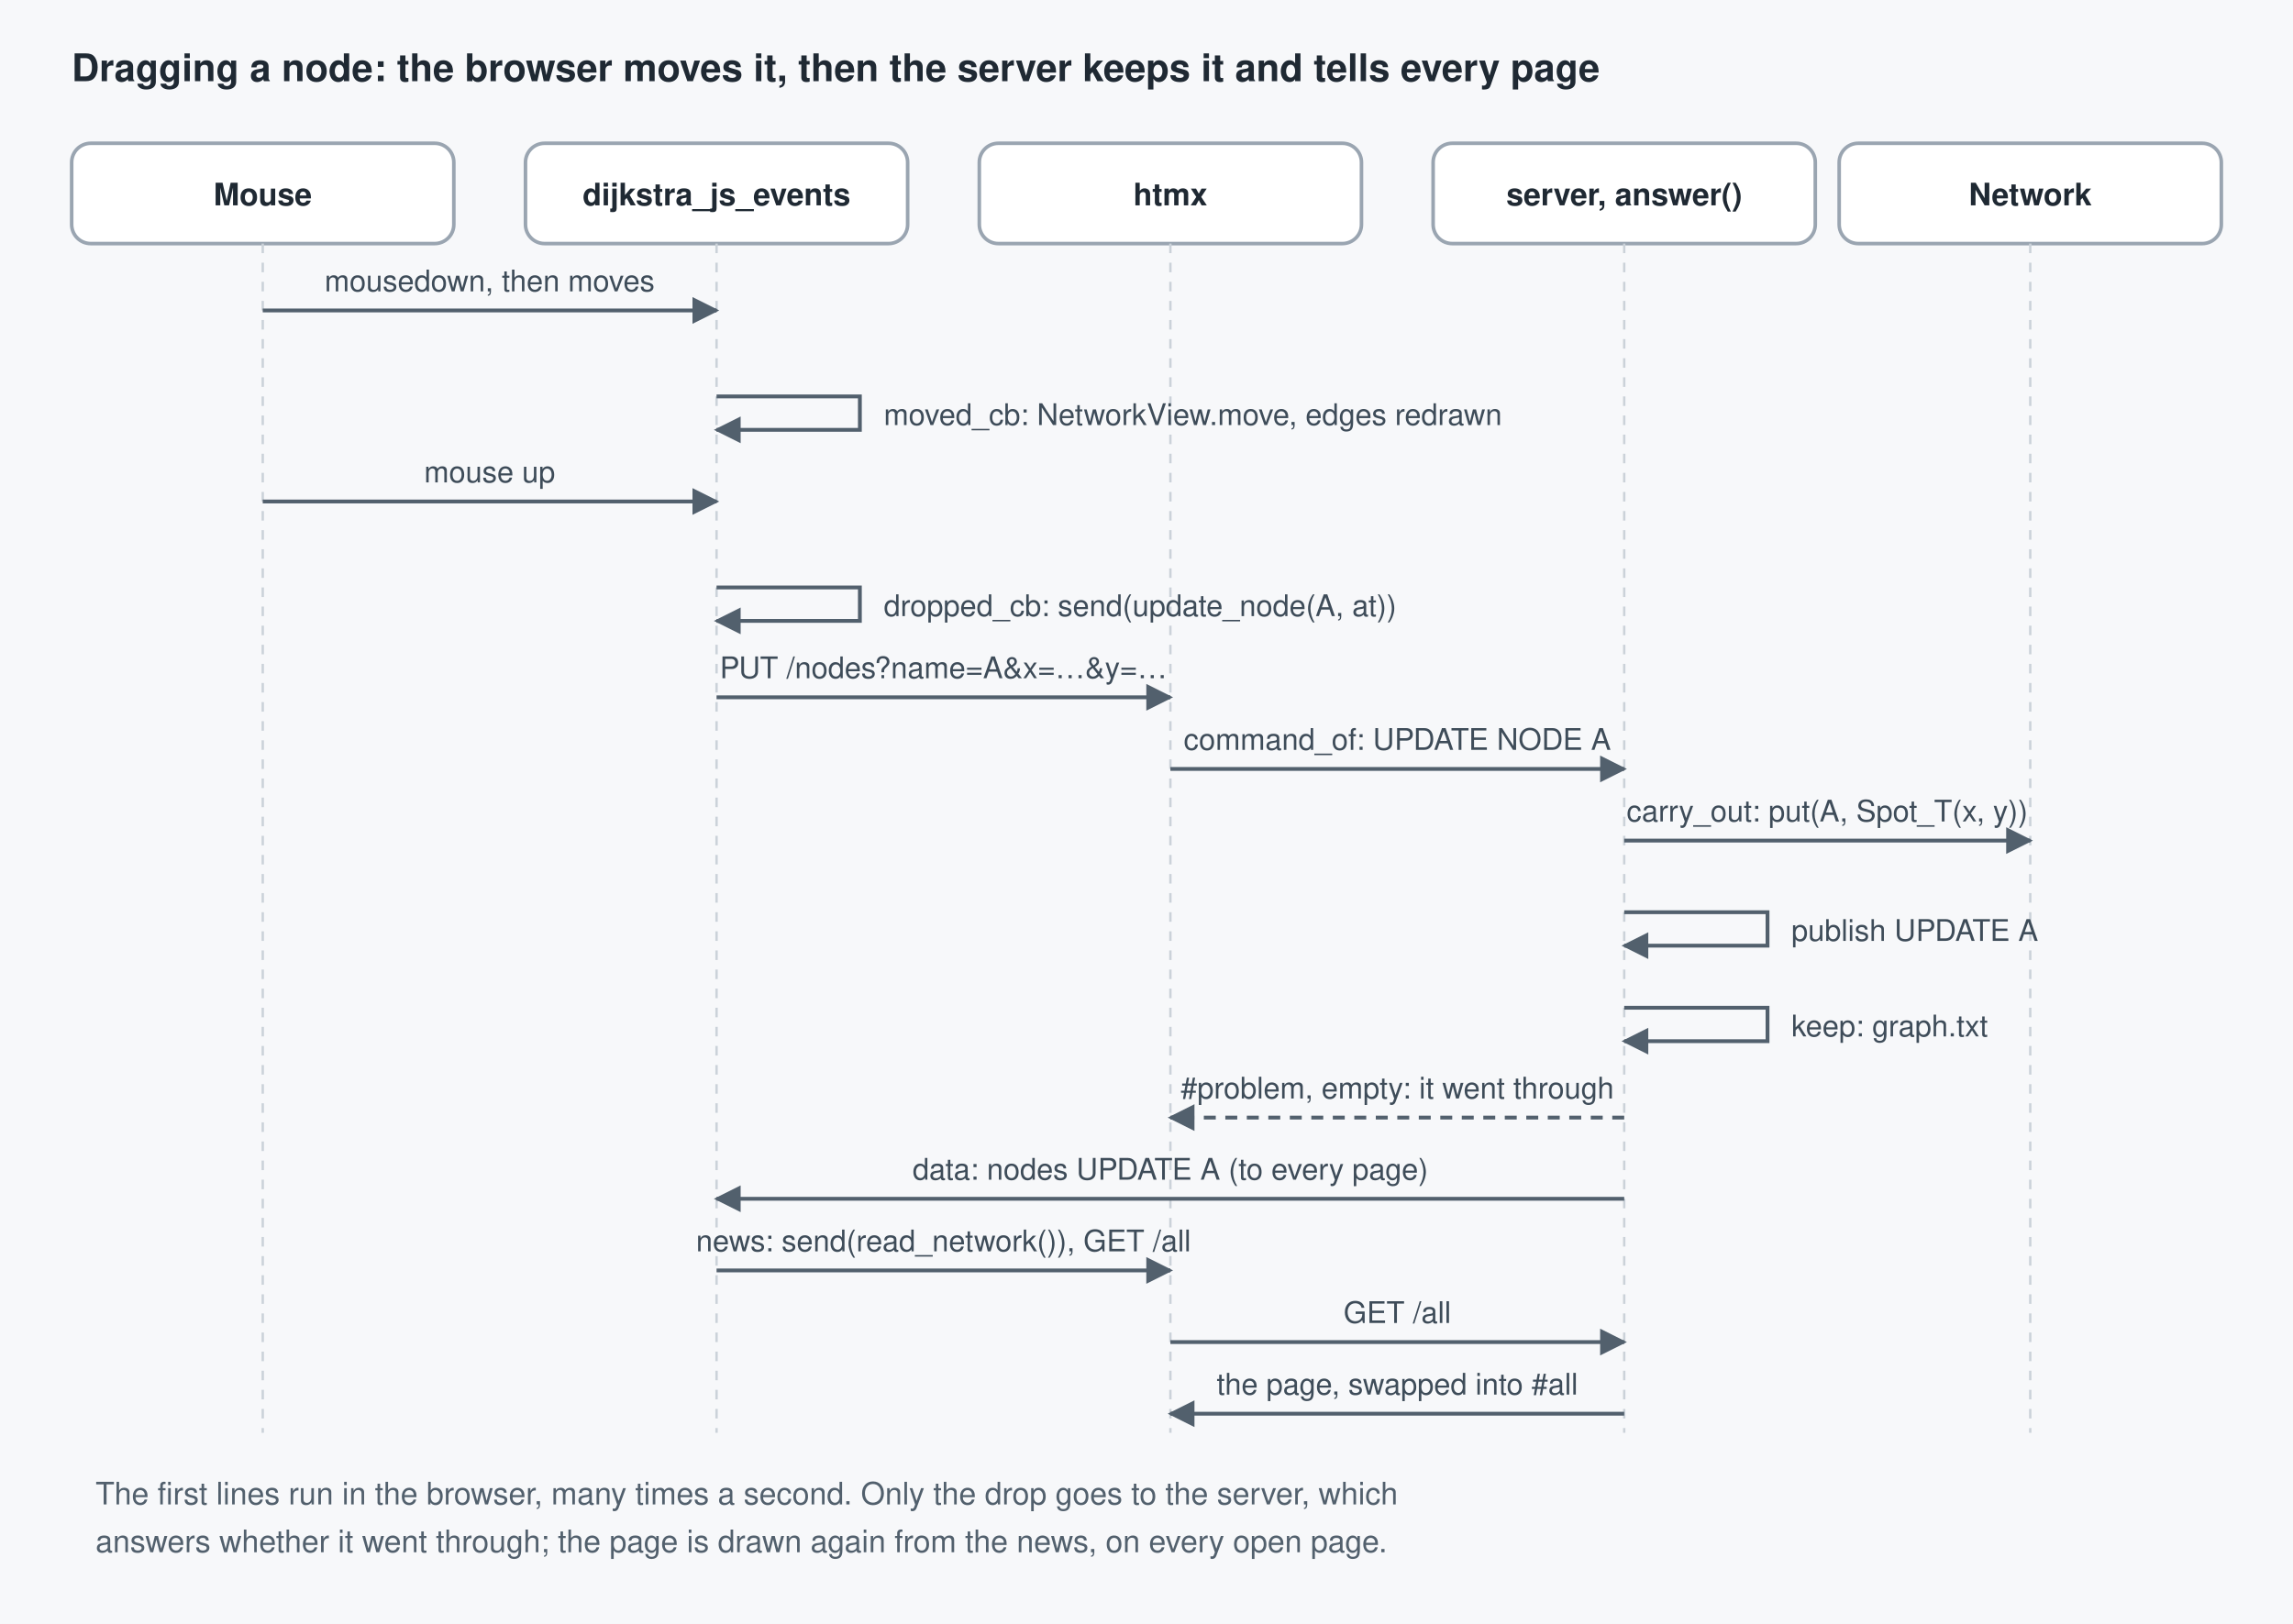
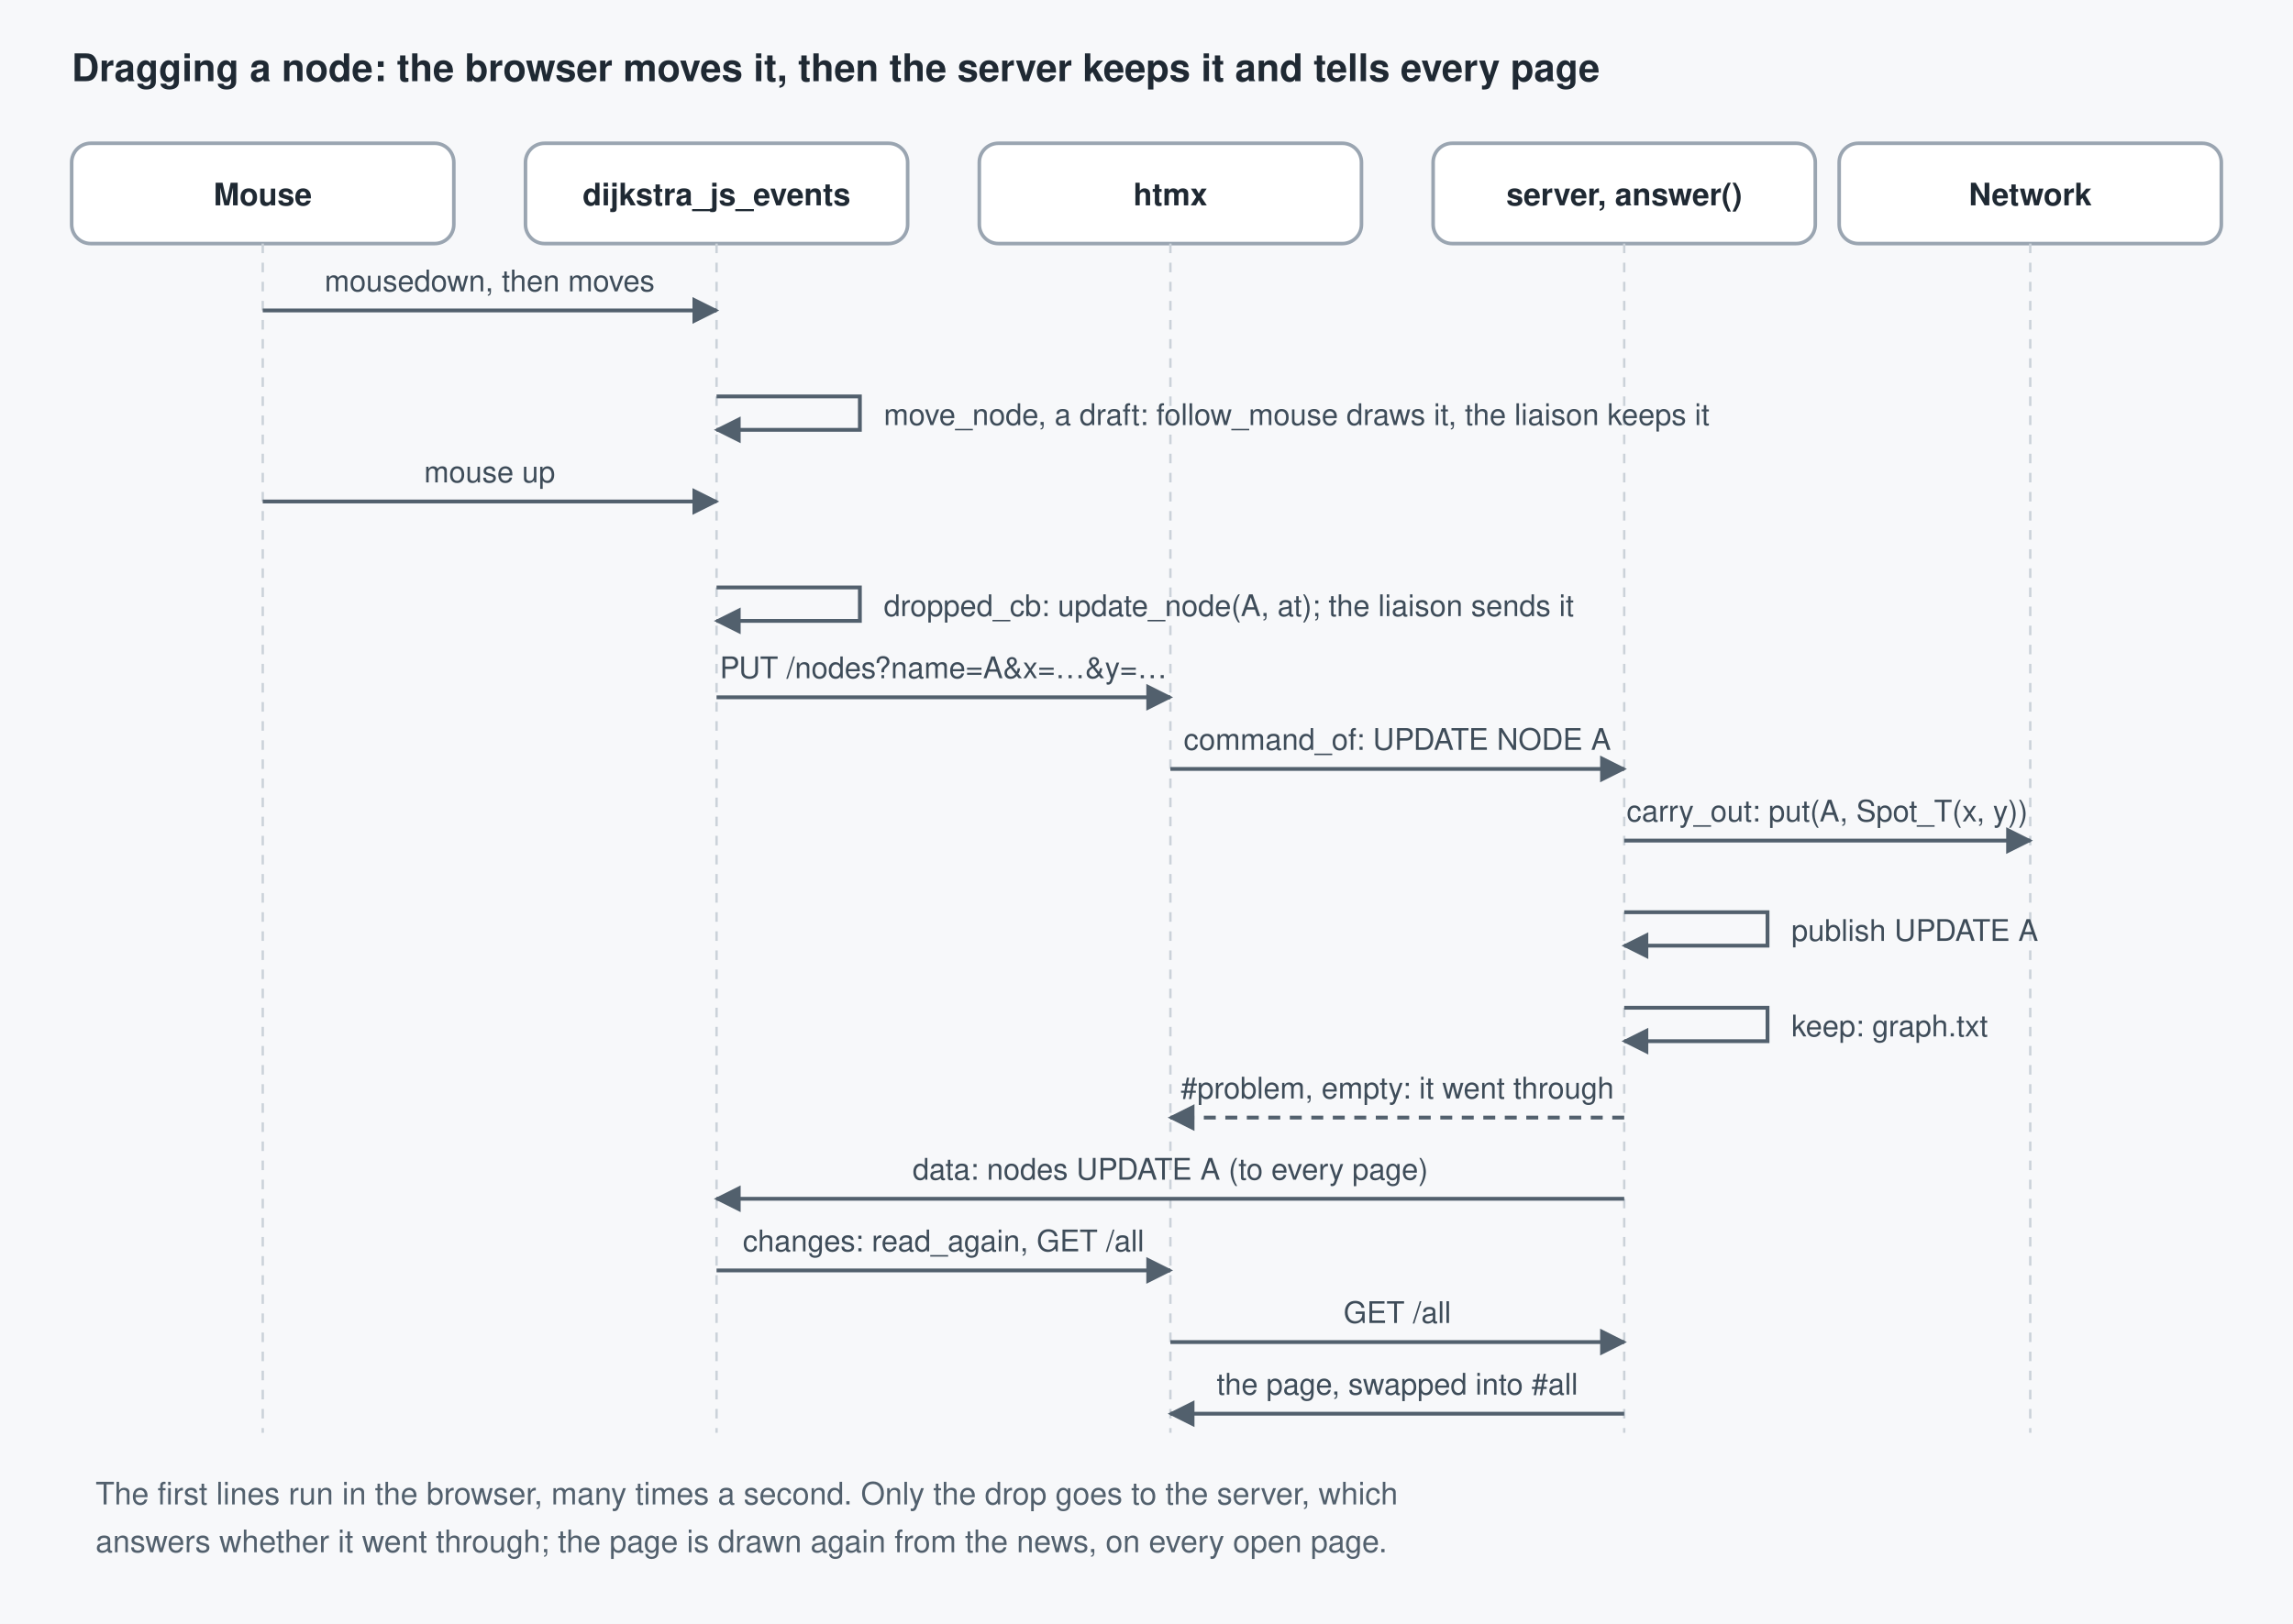
<svg xmlns="http://www.w3.org/2000/svg" width="960" height="680" viewBox="0 0 960 680" font-family="system-ui, -apple-system, Segoe UI, Helvetica, Arial, sans-serif">
  <defs>
    <marker id="a" viewBox="0 0 10 10" refX="9" refY="5" markerWidth="7" markerHeight="7" orient="auto-start-reverse">
      <path d="M 0 0 L 10 5 L 0 10 z" fill="#52606d" />
    </marker>
  </defs>
  <rect width="100%" height="100%" fill="#f7f8fa" />
  <text x="30" y="34" font-size="16" fill="#1f2933" font-weight="700" text-anchor="start">Dragging a node: the browser moves it, then the server keeps it and tells every page</text>
  <rect x="30" y="60" width="160" height="42" rx="8" fill="#ffffff" stroke="#9aa5b1" stroke-width="1.5" />
  <text x="110.0" y="86.0" text-anchor="middle" font-size="13" fill="#1f2933" font-weight="700">Mouse</text>
  <line x1="110" y1="102" x2="110" y2="600" stroke="#cbd2d9" stroke-dasharray="4 4" />
  <rect x="220" y="60" width="160" height="42" rx="8" fill="#ffffff" stroke="#9aa5b1" stroke-width="1.5" />
  <text x="300.0" y="86.0" text-anchor="middle" font-size="13" fill="#1f2933" font-weight="700">dijkstra_js_events</text>
  <line x1="300" y1="102" x2="300" y2="600" stroke="#cbd2d9" stroke-dasharray="4 4" />
  <rect x="410" y="60" width="160" height="42" rx="8" fill="#ffffff" stroke="#9aa5b1" stroke-width="1.5" />
  <text x="490.0" y="86.0" text-anchor="middle" font-size="13" fill="#1f2933" font-weight="700">htmx</text>
  <line x1="490" y1="102" x2="490" y2="600" stroke="#cbd2d9" stroke-dasharray="4 4" />
  <rect x="600" y="60" width="160" height="42" rx="8" fill="#ffffff" stroke="#9aa5b1" stroke-width="1.5" />
  <text x="680.0" y="86.0" text-anchor="middle" font-size="13" fill="#1f2933" font-weight="700">server, answer()</text>
  <line x1="680" y1="102" x2="680" y2="600" stroke="#cbd2d9" stroke-dasharray="4 4" />
  <rect x="770" y="60" width="160" height="42" rx="8" fill="#ffffff" stroke="#9aa5b1" stroke-width="1.5" />
  <text x="850.0" y="86.0" text-anchor="middle" font-size="13" fill="#1f2933" font-weight="700">Network</text>
  <line x1="850" y1="102" x2="850" y2="600" stroke="#cbd2d9" stroke-dasharray="4 4" />
  <line x1="110" y1="130" x2="300" y2="130" stroke="#52606d" stroke-width="1.6" marker-end="url(#a)" />
  <text x="205.0" y="122" font-size="12.5" fill="#3e4c59" font-weight="400" text-anchor="middle">mousedown, then moves</text>
  <path d="M 300 166 h 60 v 14 h -60" fill="none" stroke="#52606d" stroke-width="1.6" marker-end="url(#a)" />
-   <text x="370" y="178" font-size="12.5" fill="#3e4c59" font-weight="400" text-anchor="start">moved_cb: NetworkView.move, edges redrawn</text>
+   <text x="370" y="178" font-size="12.5" fill="#3e4c59" font-weight="400" text-anchor="start">move_node, a draft: follow_mouse draws it, the liaison keeps it</text>
  <line x1="110" y1="210" x2="300" y2="210" stroke="#52606d" stroke-width="1.6" marker-end="url(#a)" />
  <text x="205.0" y="202" font-size="12.5" fill="#3e4c59" font-weight="400" text-anchor="middle">mouse up</text>
  <path d="M 300 246 h 60 v 14 h -60" fill="none" stroke="#52606d" stroke-width="1.6" marker-end="url(#a)" />
-   <text x="370" y="258" font-size="12.5" fill="#3e4c59" font-weight="400" text-anchor="start">dropped_cb: send(update_node(A, at))</text>
+   <text x="370" y="258" font-size="12.5" fill="#3e4c59" font-weight="400" text-anchor="start">dropped_cb: update_node(A, at); the liaison sends it</text>
  <line x1="300" y1="292" x2="490" y2="292" stroke="#52606d" stroke-width="1.6" marker-end="url(#a)" />
  <text x="395.0" y="284" font-size="12.5" fill="#3e4c59" font-weight="400" text-anchor="middle">PUT /nodes?name=A&amp;x=…&amp;y=…</text>
  <line x1="490" y1="322" x2="680" y2="322" stroke="#52606d" stroke-width="1.6" marker-end="url(#a)" />
  <text x="585.0" y="314" font-size="12.5" fill="#3e4c59" font-weight="400" text-anchor="middle">command_of: UPDATE NODE A</text>
  <line x1="680" y1="352" x2="850" y2="352" stroke="#52606d" stroke-width="1.6" marker-end="url(#a)" />
  <text x="765.0" y="344" font-size="12.5" fill="#3e4c59" font-weight="400" text-anchor="middle">carry_out: put(A, Spot_T(x, y))</text>
  <path d="M 680 382 h 60 v 14 h -60" fill="none" stroke="#52606d" stroke-width="1.6" marker-end="url(#a)" />
  <text x="750" y="394" font-size="12.5" fill="#3e4c59" font-weight="400" text-anchor="start">publish UPDATE A</text>
  <path d="M 680 422 h 60 v 14 h -60" fill="none" stroke="#52606d" stroke-width="1.6" marker-end="url(#a)" />
  <text x="750" y="434" font-size="12.5" fill="#3e4c59" font-weight="400" text-anchor="start">keep: graph.txt</text>
  <line x1="680" y1="468" x2="490" y2="468" stroke="#52606d" stroke-width="1.6" stroke-dasharray="5 4" marker-end="url(#a)" />
  <text x="585.0" y="460" font-size="12.5" fill="#3e4c59" font-weight="400" text-anchor="middle">#problem, empty: it went through</text>
  <line x1="680" y1="502" x2="300" y2="502" stroke="#52606d" stroke-width="1.6" marker-end="url(#a)" />
  <text x="490.0" y="494" font-size="12.5" fill="#3e4c59" font-weight="400" text-anchor="middle">data: nodes UPDATE A (to every page)</text>
  <line x1="300" y1="532" x2="490" y2="532" stroke="#52606d" stroke-width="1.6" marker-end="url(#a)" />
-   <text x="395.0" y="524" font-size="12.5" fill="#3e4c59" font-weight="400" text-anchor="middle">news: send(read_network()), GET /all</text>
+   <text x="395.0" y="524" font-size="12.5" fill="#3e4c59" font-weight="400" text-anchor="middle">changes: read_again, GET /all</text>
  <line x1="490" y1="562" x2="680" y2="562" stroke="#52606d" stroke-width="1.6" marker-end="url(#a)" />
  <text x="585.0" y="554" font-size="12.5" fill="#3e4c59" font-weight="400" text-anchor="middle">GET /all</text>
  <line x1="680" y1="592" x2="490" y2="592" stroke="#52606d" stroke-width="1.6" marker-end="url(#a)" />
  <text x="585.0" y="584" font-size="12.5" fill="#3e4c59" font-weight="400" text-anchor="middle">the page, swapped into #all</text>
  <text x="40" y="630" font-size="13" fill="#52606d" font-weight="400" text-anchor="start">The first lines run in the browser, many times a second. Only the drop goes to the server, which</text>
  <text x="40" y="650" font-size="13" fill="#52606d" font-weight="400" text-anchor="start">answers whether it went through; the page is drawn again from the news, on every open page.</text>
</svg>
